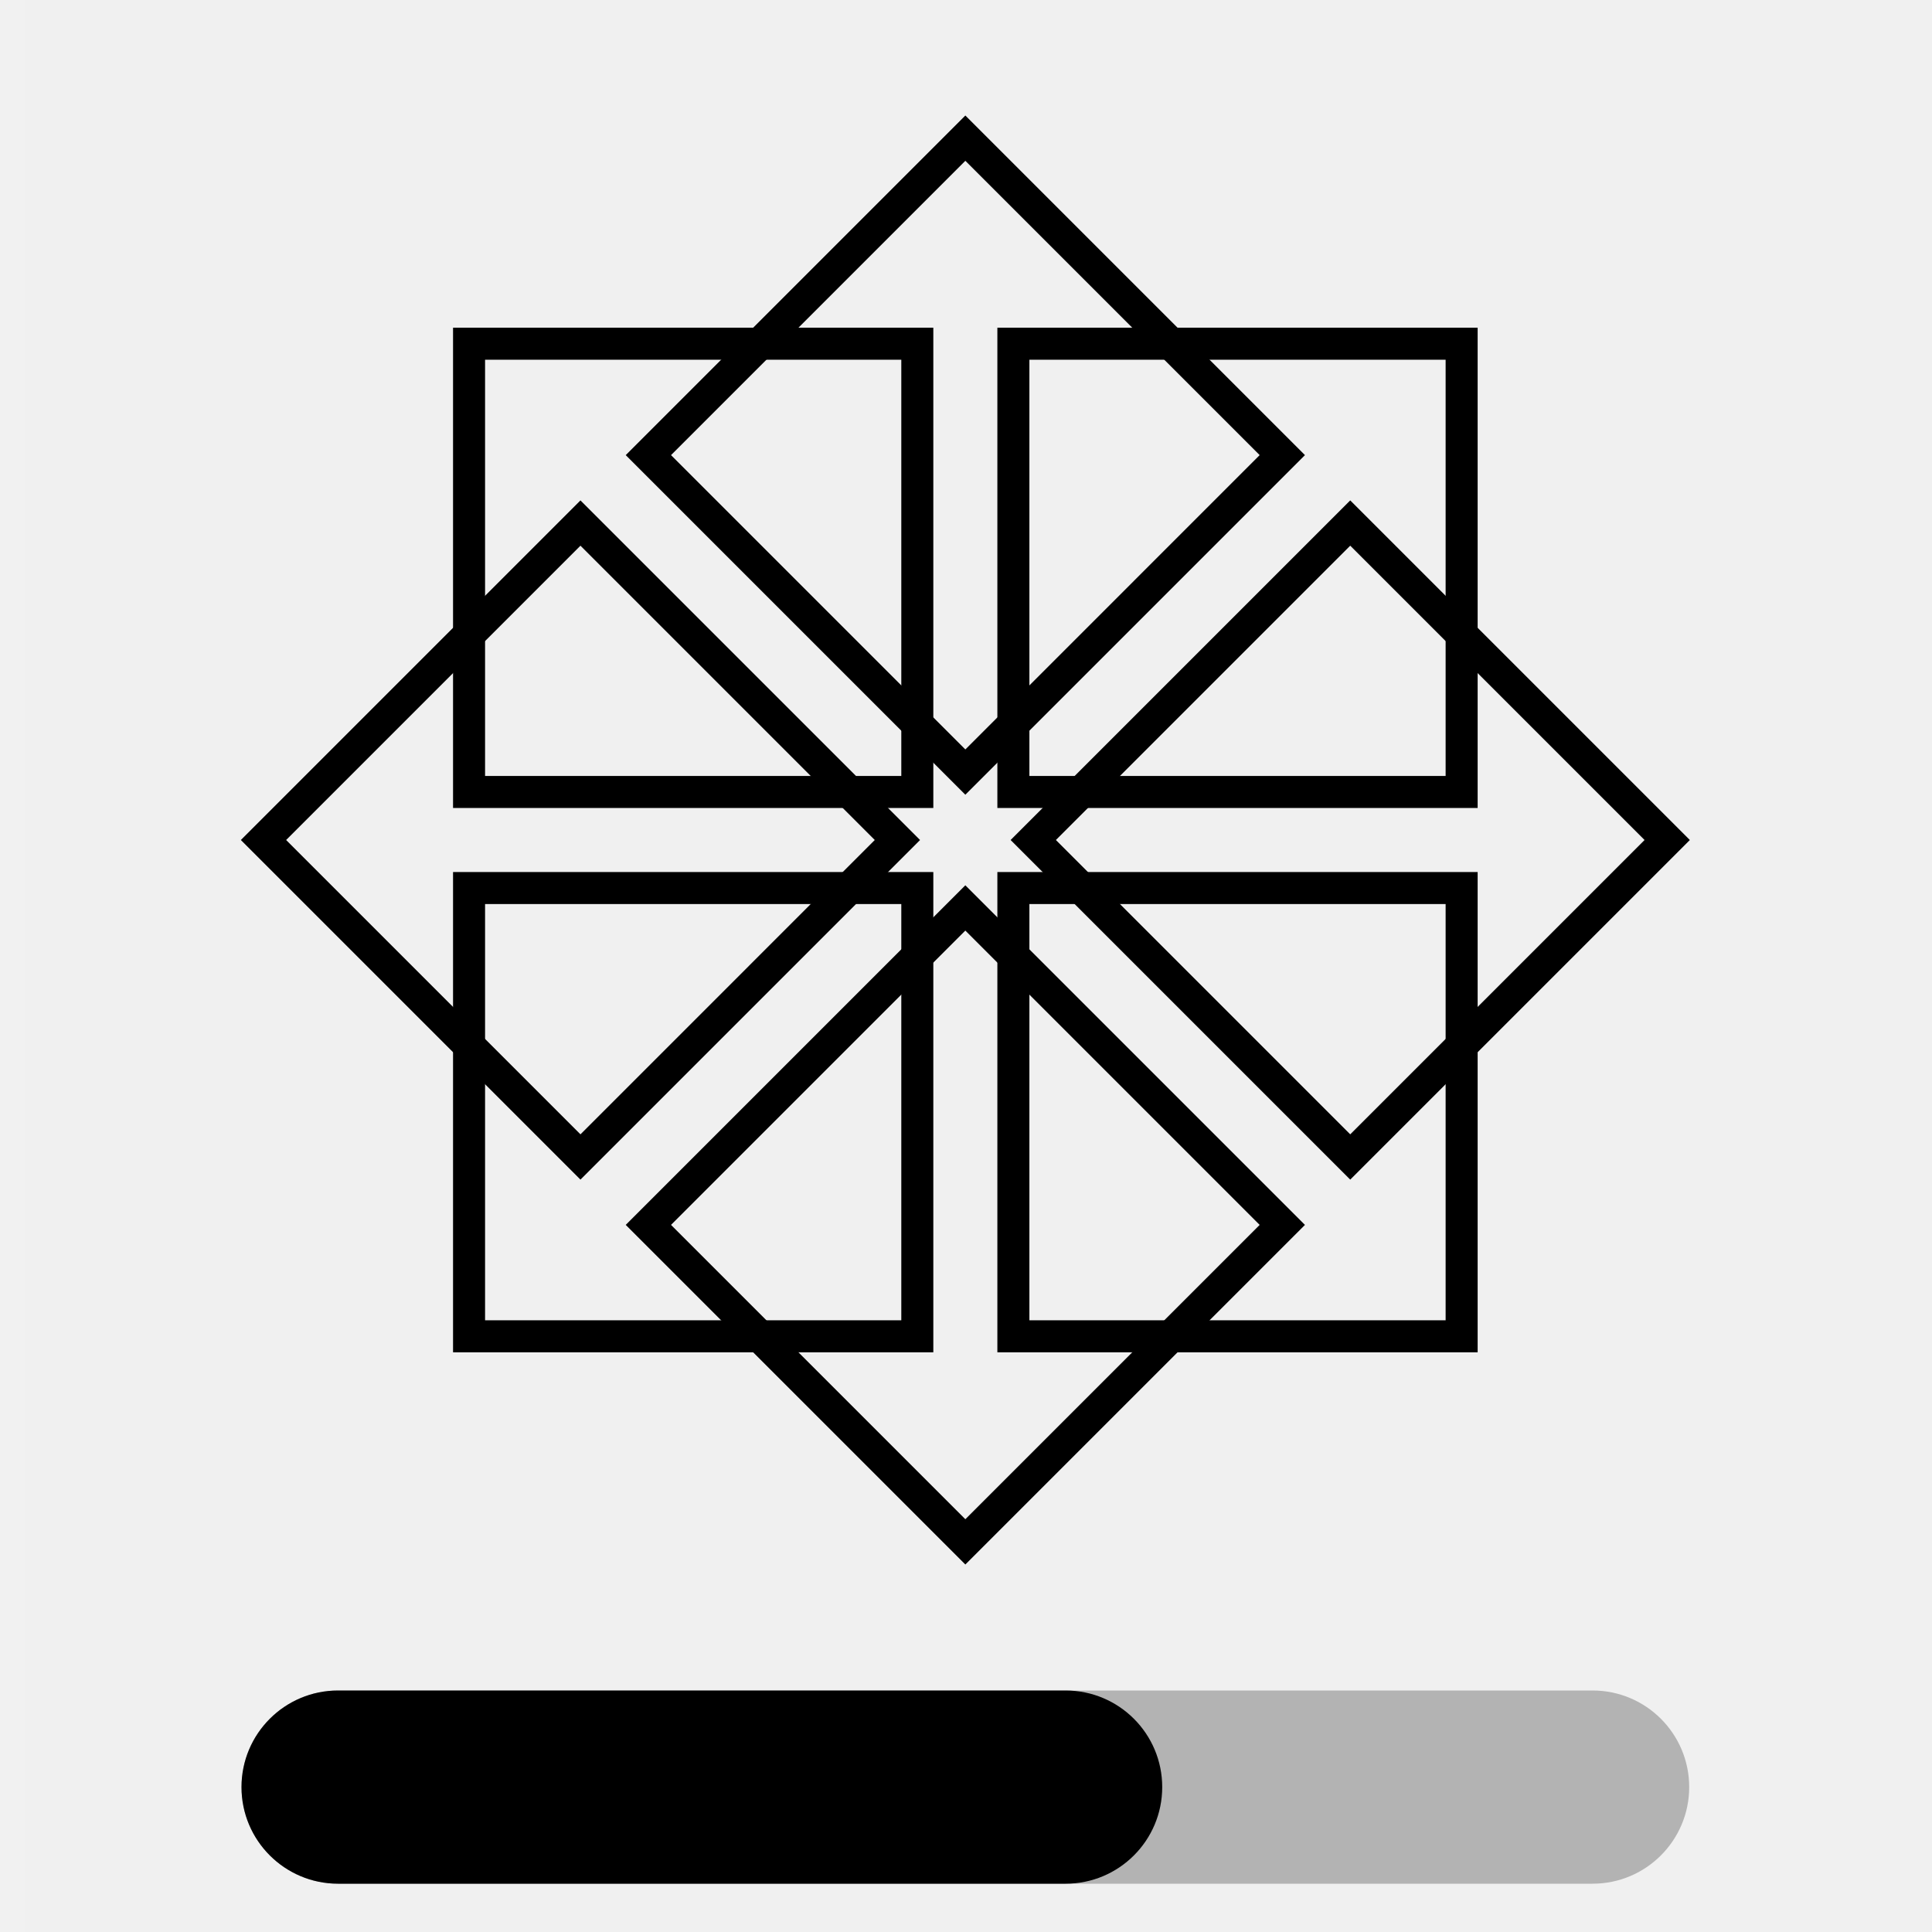
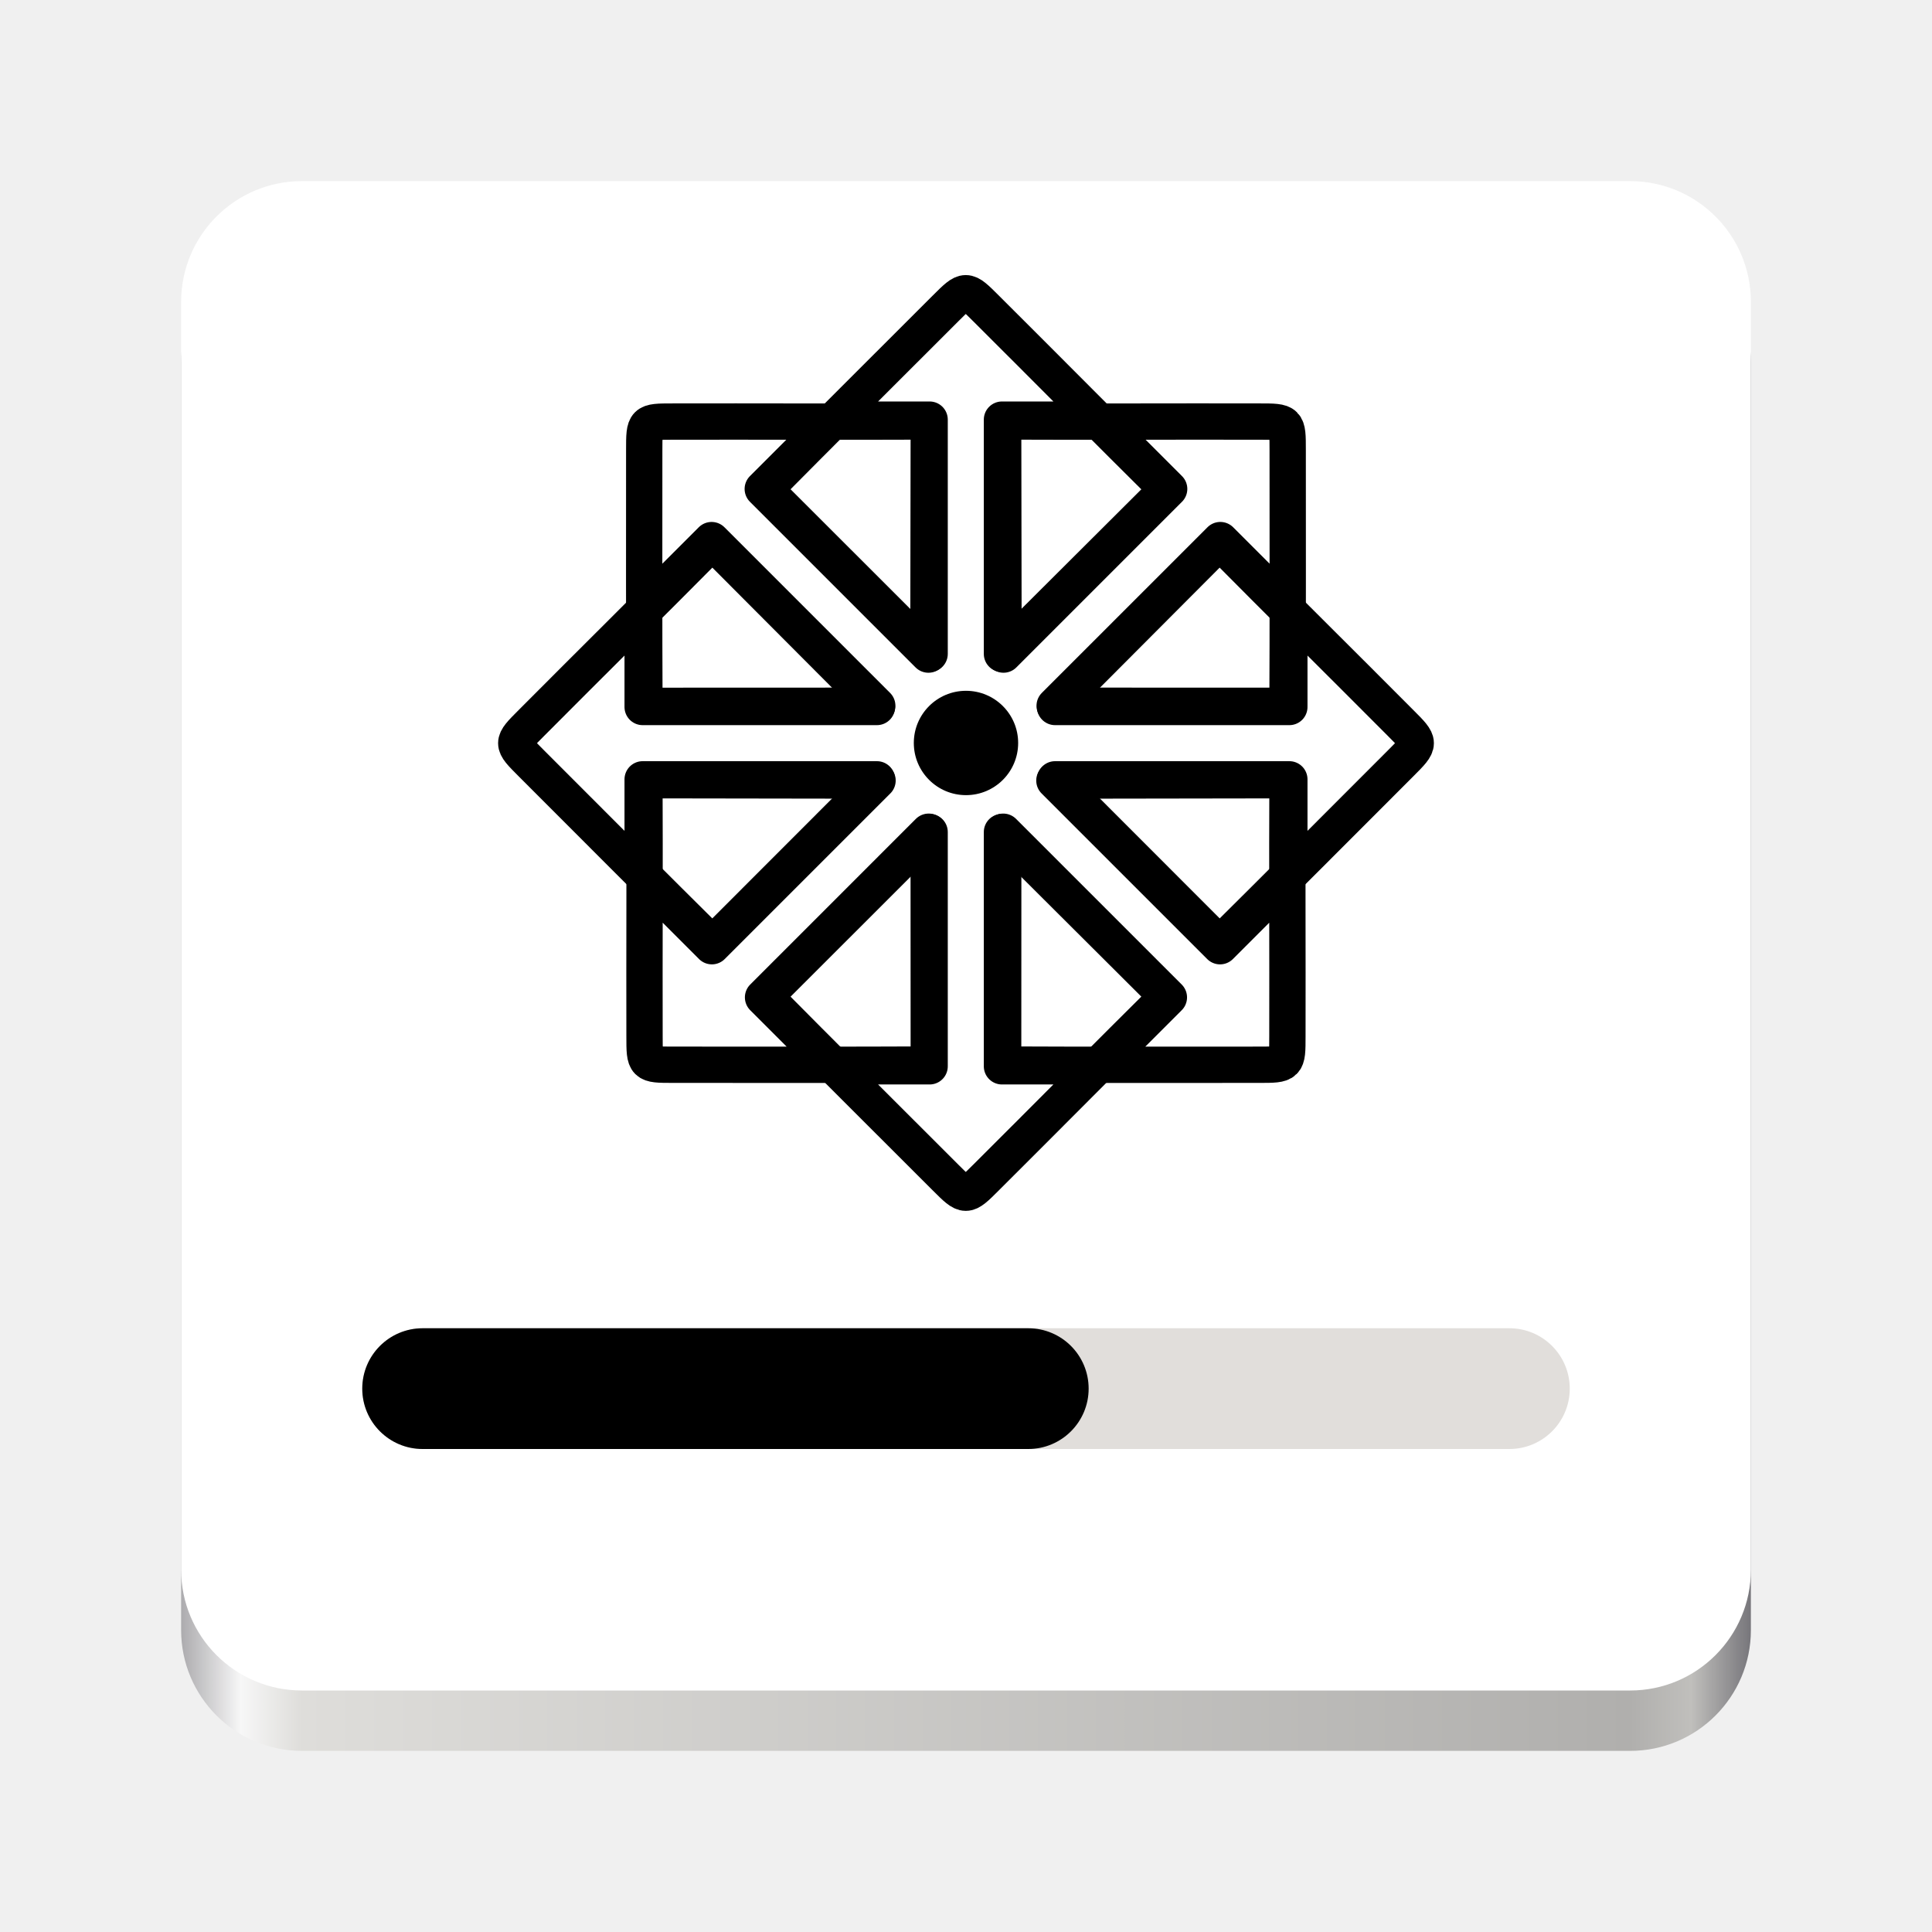
- <svg xmlns="http://www.w3.org/2000/svg" width="16" height="16" version="1.0" id="svg10">
-   <defs id="defs14">
-     <clipPath id="clipPath4429-3">
-       <g transform="matrix(0.9947658,0,0,1,1.786099,0)" id="g4431-6">
-         <path d="m 322.541,2800.938 -4.435,5.73 -4.435,-5.73 v -43.143 h -18.94 l 23.375,-25.537 23.131,25.537 h -18.696 z" id="path4433-7" style="display:inline;overflow:visible;visibility:visible;fill:#efa724;fill-opacity:1;fill-rule:evenodd;stroke:none;stroke-width:30;marker:none" />
-       </g>
-     </clipPath>
-     <clipPath id="clipPath3231">
-       <g transform="matrix(0.9947658,0,0,1,1.786099,0)" id="g3229">
-         <path d="m 322.541,2800.938 -4.435,5.73 -4.435,-5.73 v -43.143 h -18.94 l 23.375,-25.537 23.131,25.537 h -18.696 z" id="path3227" style="display:inline;overflow:visible;visibility:visible;fill:#efa724;fill-opacity:1;fill-rule:evenodd;stroke:none;stroke-width:30;marker:none" />
-       </g>
-     </clipPath>
-     <clipPath id="clipPath3237">
-       <g transform="matrix(0.9947658,0,0,1,1.786099,0)" id="g3235">
-         <path d="m 322.541,2800.938 -4.435,5.73 -4.435,-5.73 v -43.143 h -18.94 l 23.375,-25.537 23.131,25.537 h -18.696 z" id="path3233" style="display:inline;overflow:visible;visibility:visible;fill:#efa724;fill-opacity:1;fill-rule:evenodd;stroke:none;stroke-width:30;marker:none" />
-       </g>
-     </clipPath>
-     <clipPath id="clipPath3243">
-       <g transform="matrix(0.9947658,0,0,1,1.786099,0)" id="g3241">
-         <path d="m 322.541,2800.938 -4.435,5.73 -4.435,-5.73 v -43.143 h -18.94 l 23.375,-25.537 23.131,25.537 h -18.696 z" id="path3239" style="display:inline;overflow:visible;visibility:visible;fill:#efa724;fill-opacity:1;fill-rule:evenodd;stroke:none;stroke-width:30;marker:none" />
-       </g>
-     </clipPath>
+ <svg xmlns="http://www.w3.org/2000/svg" xmlns:xlink="http://www.w3.org/1999/xlink" width="132.292mm" height="132.292mm" viewBox="0 0 132.292 132.292" version="1.1" id="svg3723">
+   <defs id="defs3720">
+     <linearGradient xlink:href="#a" id="b" gradientUnits="userSpaceOnUse" gradientTransform="matrix(0.23214,0,0,0.32895,-8.567,435.827)" x1="88.596" y1="-449.394" x2="536.596" y2="-449.394" />
+     <linearGradient id="a">
+       <stop offset="0" stop-color="#acabae" id="stop3" />
+       <stop offset=".038" stop-color="#f7f7f7" id="stop5" />
+       <stop offset=".077" stop-color="#deddda" id="stop7" />
+       <stop offset=".923" stop-color="#b0afad" id="stop9" />
+       <stop offset=".962" stop-color="#c0bfbc" id="stop11" />
+       <stop offset="1" stop-color="#77767b" id="stop13" />
+     </linearGradient>
  </defs>
-   <g transform="matrix(.2 0 0 .2 -25.6 -111.1)" stroke-width="5" color="#000" id="g8">
-     <rect ry="4" rx="4" y="625.5" x="138" height="8" width="59.946" style="marker:none" overflow="visible" opacity=".257" id="rect4" />
-     <rect ry="4" rx="4" y="625.5" x="138" height="8" width="38.125" style="marker:none" overflow="visible" id="rect6" />
-   </g>
-   <g transform="matrix(0.07058803,0,0,0.07058803,-4.305466,-31.44551)" id="layer1-5" style="stroke:#000000">
-     <g transform="matrix(1.000883,0,0,1.009453,-0.05651152,-6.184848)" id="g5189-3" style="stroke:#000000">
-       <g transform="matrix(1.059231,0,0,1.050242,198.4044,-514.7016)" id="g3664-5" style="stroke:#000000">
-         <g transform="rotate(-90,-298.5197,1636)" id="g12802-6" style="stroke:#000000">
-           <g transform="translate(16.27951,-899.1672)" id="g12804-2" style="stroke:#000000">
-             <g transform="matrix(1.066666,0,0,1,-26.9356,-4.1328125e-5)" id="g12806-9" style="stroke:#000000" />
-             <g transform="matrix(1.072279,0,0,1,-28.85079,-4.1328125e-5)" clip-path="url(#clipPath4429-3)" id="g12812-2" style="stroke:#000000" />
+   <g id="layer1" transform="translate(-222.3491,45.05307)">
+     <g id="v2_anaconda" transform="matrix(3.90625,0,0,3.90625,-2393.735,-3667.921)">
+       <rect style="opacity:0;fill:#0000ff;fill-rule:evenodd;stroke-width:0.265" id="rect2749" width="33.867" height="33.867" x="669.717" y="927.454" />
+       <g id="g2703" transform="translate(-349.0943,-300.7341)">
+         <g transform="matrix(0.2645833,0,0,0.2645833,1018.812,1182.68)" id="g36">
+           <rect ry="8" rx="8" y="188" x="12" height="100" width="104" style="fill:url(#b);marker:none" fill="url(#b)" id="rect18" />
+           <rect style="marker:none" width="104" height="100" x="12" y="184" rx="8" ry="8" fill="#ffffff" id="rect20" />
+           <g transform="translate(-104,-365.5)" color="#000000" id="g26">
+             <rect ry="4" rx="4" y="625.5" x="128" height="8" width="80" style="marker:none" overflow="visible" fill="#e1dedb" id="rect22" />
+             <rect ry="4" rx="4" y="625.5" x="128" height="8" width="48.125" style="marker:none;fill:#000000" overflow="visible" fill="#3584e4" id="rect24" />
          </g>
        </g>
-         <g transform="translate(-351.3067,-902.5582)" id="g12768-7" style="stroke:#000000">
-           <g transform="translate(16.27951,-899.1672)" id="g12770-0" style="stroke:#000000">
-             <g transform="matrix(1.066666,0,0,1,-26.9356,-4.1328125e-5)" id="g12772-9" style="stroke:#000000" />
-             <g transform="matrix(1.072279,0,0,1,-28.85079,-4.1328125e-5)" clip-path="url(#clipPath4429-3)" id="g12778-6" style="stroke:#000000" />
+         <g id="use144123-3" transform="matrix(0.3436907,0,0,0.3436907,408.1046,1550.81)">
+           <circle style="fill:#000000;stroke:none;stroke-width:0.265;stroke-linejoin:round;stroke-miterlimit:4;stroke-dasharray:0.796, 0.796;stroke-dashoffset:0" id="use6742" cx="1826.178" cy="-900.804" r="2.661" />
+           <g id="g6748">
+             <g id="use6744" transform="translate(185.0636,-0.00307)">
+               <g id="g6776" transform="translate(644.6106,-986.4434)">
+                 <path d="m 998.339,81.099 v -11.948 h 4.752 m -13.087,0 h 4.645 v 11.948 m 0,0 -8.4,-8.394 c 2.806,-2.835 6.2,-6.214 9.216,-9.23 1.028,-1.028 1.029,-1.028 2.057,0 3.002,2.987 6.228,6.25 9.237,9.23 l -8.42,8.394" style="fill:none;fill-opacity:1;stroke:#000000;stroke-width:1.852;stroke-linecap:round;stroke-linejoin:round;stroke-miterlimit:4;stroke-dasharray:none;stroke-dashoffset:0;stroke-opacity:1;paint-order:fill markers stroke" id="use6772" />
+                 <path d="m 998.339,90.186 v 11.948 h 4.752 m -13.087,0 h 4.645 v -11.948 m 0,0 -8.4,8.394 c 2.806,2.835 6.2,6.214 9.216,9.23 1.028,1.028 1.029,1.028 2.057,0 3.002,-2.987 6.228,-6.25 9.237,-9.23 l -8.42,-8.394" style="fill:none;fill-opacity:1;stroke:#000000;stroke-width:1.852;stroke-linecap:round;stroke-linejoin:round;stroke-miterlimit:4;stroke-dasharray:none;stroke-dashoffset:0;stroke-opacity:1;paint-order:fill markers stroke" id="use6774" />
+               </g>
+               <g id="use6778" transform="rotate(-90,825.5876,-729.8848)">
+                 <path d="m 998.339,81.099 v -11.948 h 4.752 m -13.087,0 h 4.645 v 11.948 m 0,0 -8.4,-8.394 c 2.806,-2.835 6.2,-6.214 9.216,-9.23 1.028,-1.028 1.029,-1.028 2.057,0 3.002,2.987 6.228,6.25 9.237,9.23 l -8.42,8.394" style="fill:none;fill-opacity:1;stroke:#000000;stroke-width:1.852;stroke-linecap:round;stroke-linejoin:round;stroke-miterlimit:4;stroke-dasharray:none;stroke-dashoffset:0;stroke-opacity:1;paint-order:fill markers stroke" id="use6794" />
+                 <path d="m 998.339,90.186 v 11.948 h 4.752 m -13.087,0 h 4.645 v -11.948 m 0,0 -8.4,8.394 c 2.806,2.835 6.2,6.214 9.216,9.23 1.028,1.028 1.029,1.028 2.057,0 3.002,-2.987 6.228,-6.25 9.237,-9.23 l -8.42,-8.394" style="fill:none;fill-opacity:1;stroke:#000000;stroke-width:1.852;stroke-linecap:round;stroke-linejoin:round;stroke-miterlimit:4;stroke-dasharray:none;stroke-dashoffset:0;stroke-opacity:1;paint-order:fill markers stroke" id="use6796" />
+               </g>
+             </g>
+             <g id="use6746" transform="rotate(-45,1733.645,-1124.191)">
+               <g id="g6766" transform="translate(644.6106,-986.4434)">
+                 <path d="m 998.339,81.099 v -11.948 h 4.752 m -13.087,0 h 4.645 v 11.948 m 0,0 -8.4,-8.394 c 2.806,-2.835 6.2,-6.214 9.216,-9.23 1.028,-1.028 1.029,-1.028 2.057,0 3.002,2.987 6.228,6.25 9.237,9.23 l -8.42,8.394" style="fill:none;fill-opacity:1;stroke:#000000;stroke-width:1.852;stroke-linecap:round;stroke-linejoin:round;stroke-miterlimit:4;stroke-dasharray:none;stroke-dashoffset:0;stroke-opacity:1;paint-order:fill markers stroke" id="use6762" />
+                 <path d="m 998.339,90.186 v 11.948 h 4.752 m -13.087,0 h 4.645 v -11.948 m 0,0 -8.4,8.394 c 2.806,2.835 6.2,6.214 9.216,9.23 1.028,1.028 1.029,1.028 2.057,0 3.002,-2.987 6.228,-6.25 9.237,-9.23 l -8.42,-8.394" style="fill:none;fill-opacity:1;stroke:#000000;stroke-width:1.852;stroke-linecap:round;stroke-linejoin:round;stroke-miterlimit:4;stroke-dasharray:none;stroke-dashoffset:0;stroke-opacity:1;paint-order:fill markers stroke" id="use6764" />
+               </g>
+               <g id="use6768" transform="rotate(-90,825.5876,-729.8848)">
+                 <path d="m 998.339,81.099 v -11.948 h 4.752 m -13.087,0 h 4.645 v 11.948 m 0,0 -8.4,-8.394 c 2.806,-2.835 6.2,-6.214 9.216,-9.23 1.028,-1.028 1.029,-1.028 2.057,0 3.002,2.987 6.228,6.25 9.237,9.23 l -8.42,8.394" style="fill:none;fill-opacity:1;stroke:#000000;stroke-width:1.852;stroke-linecap:round;stroke-linejoin:round;stroke-miterlimit:4;stroke-dasharray:none;stroke-dashoffset:0;stroke-opacity:1;paint-order:fill markers stroke" id="use6788" />
+                 <path d="m 998.339,90.186 v 11.948 h 4.752 m -13.087,0 h 4.645 v -11.948 m 0,0 -8.4,8.394 c 2.806,2.835 6.2,6.214 9.216,9.23 1.028,1.028 1.029,1.028 2.057,0 3.002,-2.987 6.228,-6.25 9.237,-9.23 l -8.42,-8.394" style="fill:none;fill-opacity:1;stroke:#000000;stroke-width:1.852;stroke-linecap:round;stroke-linejoin:round;stroke-miterlimit:4;stroke-dasharray:none;stroke-dashoffset:0;stroke-opacity:1;paint-order:fill markers stroke" id="use6790" />
+               </g>
+             </g>
          </g>
        </g>
-         <g transform="rotate(90,1045.482,1742.417)" id="g12780-0" style="stroke:#000000">
-           <g transform="matrix(1.066666,0,0,1,-26.9356,-4.1328125e-5)" id="g12782-6" style="stroke:#000000" />
-           <g transform="matrix(1.072279,0,0,1,-28.85079,-4.1328125e-5)" clip-path="url(#clipPath4429-3)" id="g12788-6" style="stroke:#000000" />
-         </g>
-         <g transform="rotate(180,152.7593,1460.347)" id="g12790-1" style="stroke:#000000">
-           <g transform="translate(16.27951,-899.1672)" id="g12792-8" style="stroke:#000000">
-             <g transform="matrix(1.066666,0,0,1,-26.9356,-4.1328125e-5)" id="g12794-7" style="stroke:#000000" />
-             <g transform="matrix(1.072279,0,0,1,-28.85079,-4.1328125e-5)" clip-path="url(#clipPath4429-3)" id="g12800-2" style="stroke:#000000" />
-           </g>
-         </g>
-         <g transform="translate(-749.7998,-1331.643)" id="g12742-0" style="stroke:#000000">
-           <path d="m 671.984,2285.789 h 49.606 v 49.606 h -49.606 z" id="rect12744-2" style="fill:none;fill-opacity:1;stroke:#000000;stroke-width:3.543;stroke-linecap:butt;stroke-linejoin:miter;stroke-miterlimit:4;stroke-dashoffset:0;stroke-opacity:1" />
-           <path d="m 732.221,2285.789 h 49.606 v 49.606 h -49.606 z" id="rect12746-3" style="fill:none;fill-opacity:1;stroke:#000000;stroke-width:3.543;stroke-linecap:butt;stroke-linejoin:miter;stroke-miterlimit:4;stroke-dashoffset:0;stroke-opacity:1" />
-           <path d="m 732.221,2346.026 h 49.606 v 49.606 h -49.606 z" id="rect12748-7" style="fill:none;fill-opacity:1;stroke:#000000;stroke-width:3.543;stroke-linecap:butt;stroke-linejoin:miter;stroke-miterlimit:4;stroke-dashoffset:0;stroke-opacity:1" />
-           <path d="m 671.984,2346.026 h 49.606 v 49.606 h -49.606 z" id="rect12750-5" style="fill:none;fill-opacity:1;stroke:#000000;stroke-width:3.543;stroke-linecap:butt;stroke-linejoin:miter;stroke-miterlimit:4;stroke-dashoffset:0;stroke-opacity:1" />
-         </g>
-         <path d="m -784.629,642.409 h 49.606 v 49.606 h -49.606 z" transform="rotate(-45)" id="rect12760-9" style="fill:none;stroke:#000000;stroke-width:3.543;stroke-linecap:butt;stroke-linejoin:miter;stroke-miterlimit:4;stroke-dashoffset:0;stroke-opacity:1" />
-         <path d="m -724.392,642.409 h 49.606 v 49.606 h -49.606 z" transform="rotate(-45)" id="rect12762-2" style="fill:none;stroke:#000000;stroke-width:3.543;stroke-linecap:butt;stroke-linejoin:miter;stroke-miterlimit:4;stroke-dasharray:none;stroke-dashoffset:0;stroke-opacity:1" />
-         <path d="m -15.378,1009.068 35.077,-35.077 35.077,35.077 -35.077,35.077 z" id="rect12764-2" style="fill:none;stroke:#000000;stroke-width:3.543;stroke-linecap:butt;stroke-linejoin:miter;stroke-miterlimit:4;stroke-dashoffset:0;stroke-opacity:1" />
-         <path d="m -784.629,702.645 h 49.606 v 49.606 h -49.606 z" transform="rotate(-45)" id="rect12766-8" style="fill:none;stroke:#000000;stroke-width:3.543;stroke-linecap:butt;stroke-linejoin:miter;stroke-miterlimit:4;stroke-dashoffset:0;stroke-opacity:1" />
      </g>
    </g>
  </g>
-   <rect style="opacity:0.4;fill:none;stroke:#ffffff;stroke-opacity:0.24" id="rect3717" width="23.064" height="25.387" x="-23.353" y="-5.005" rx="3.926" />
</svg>
